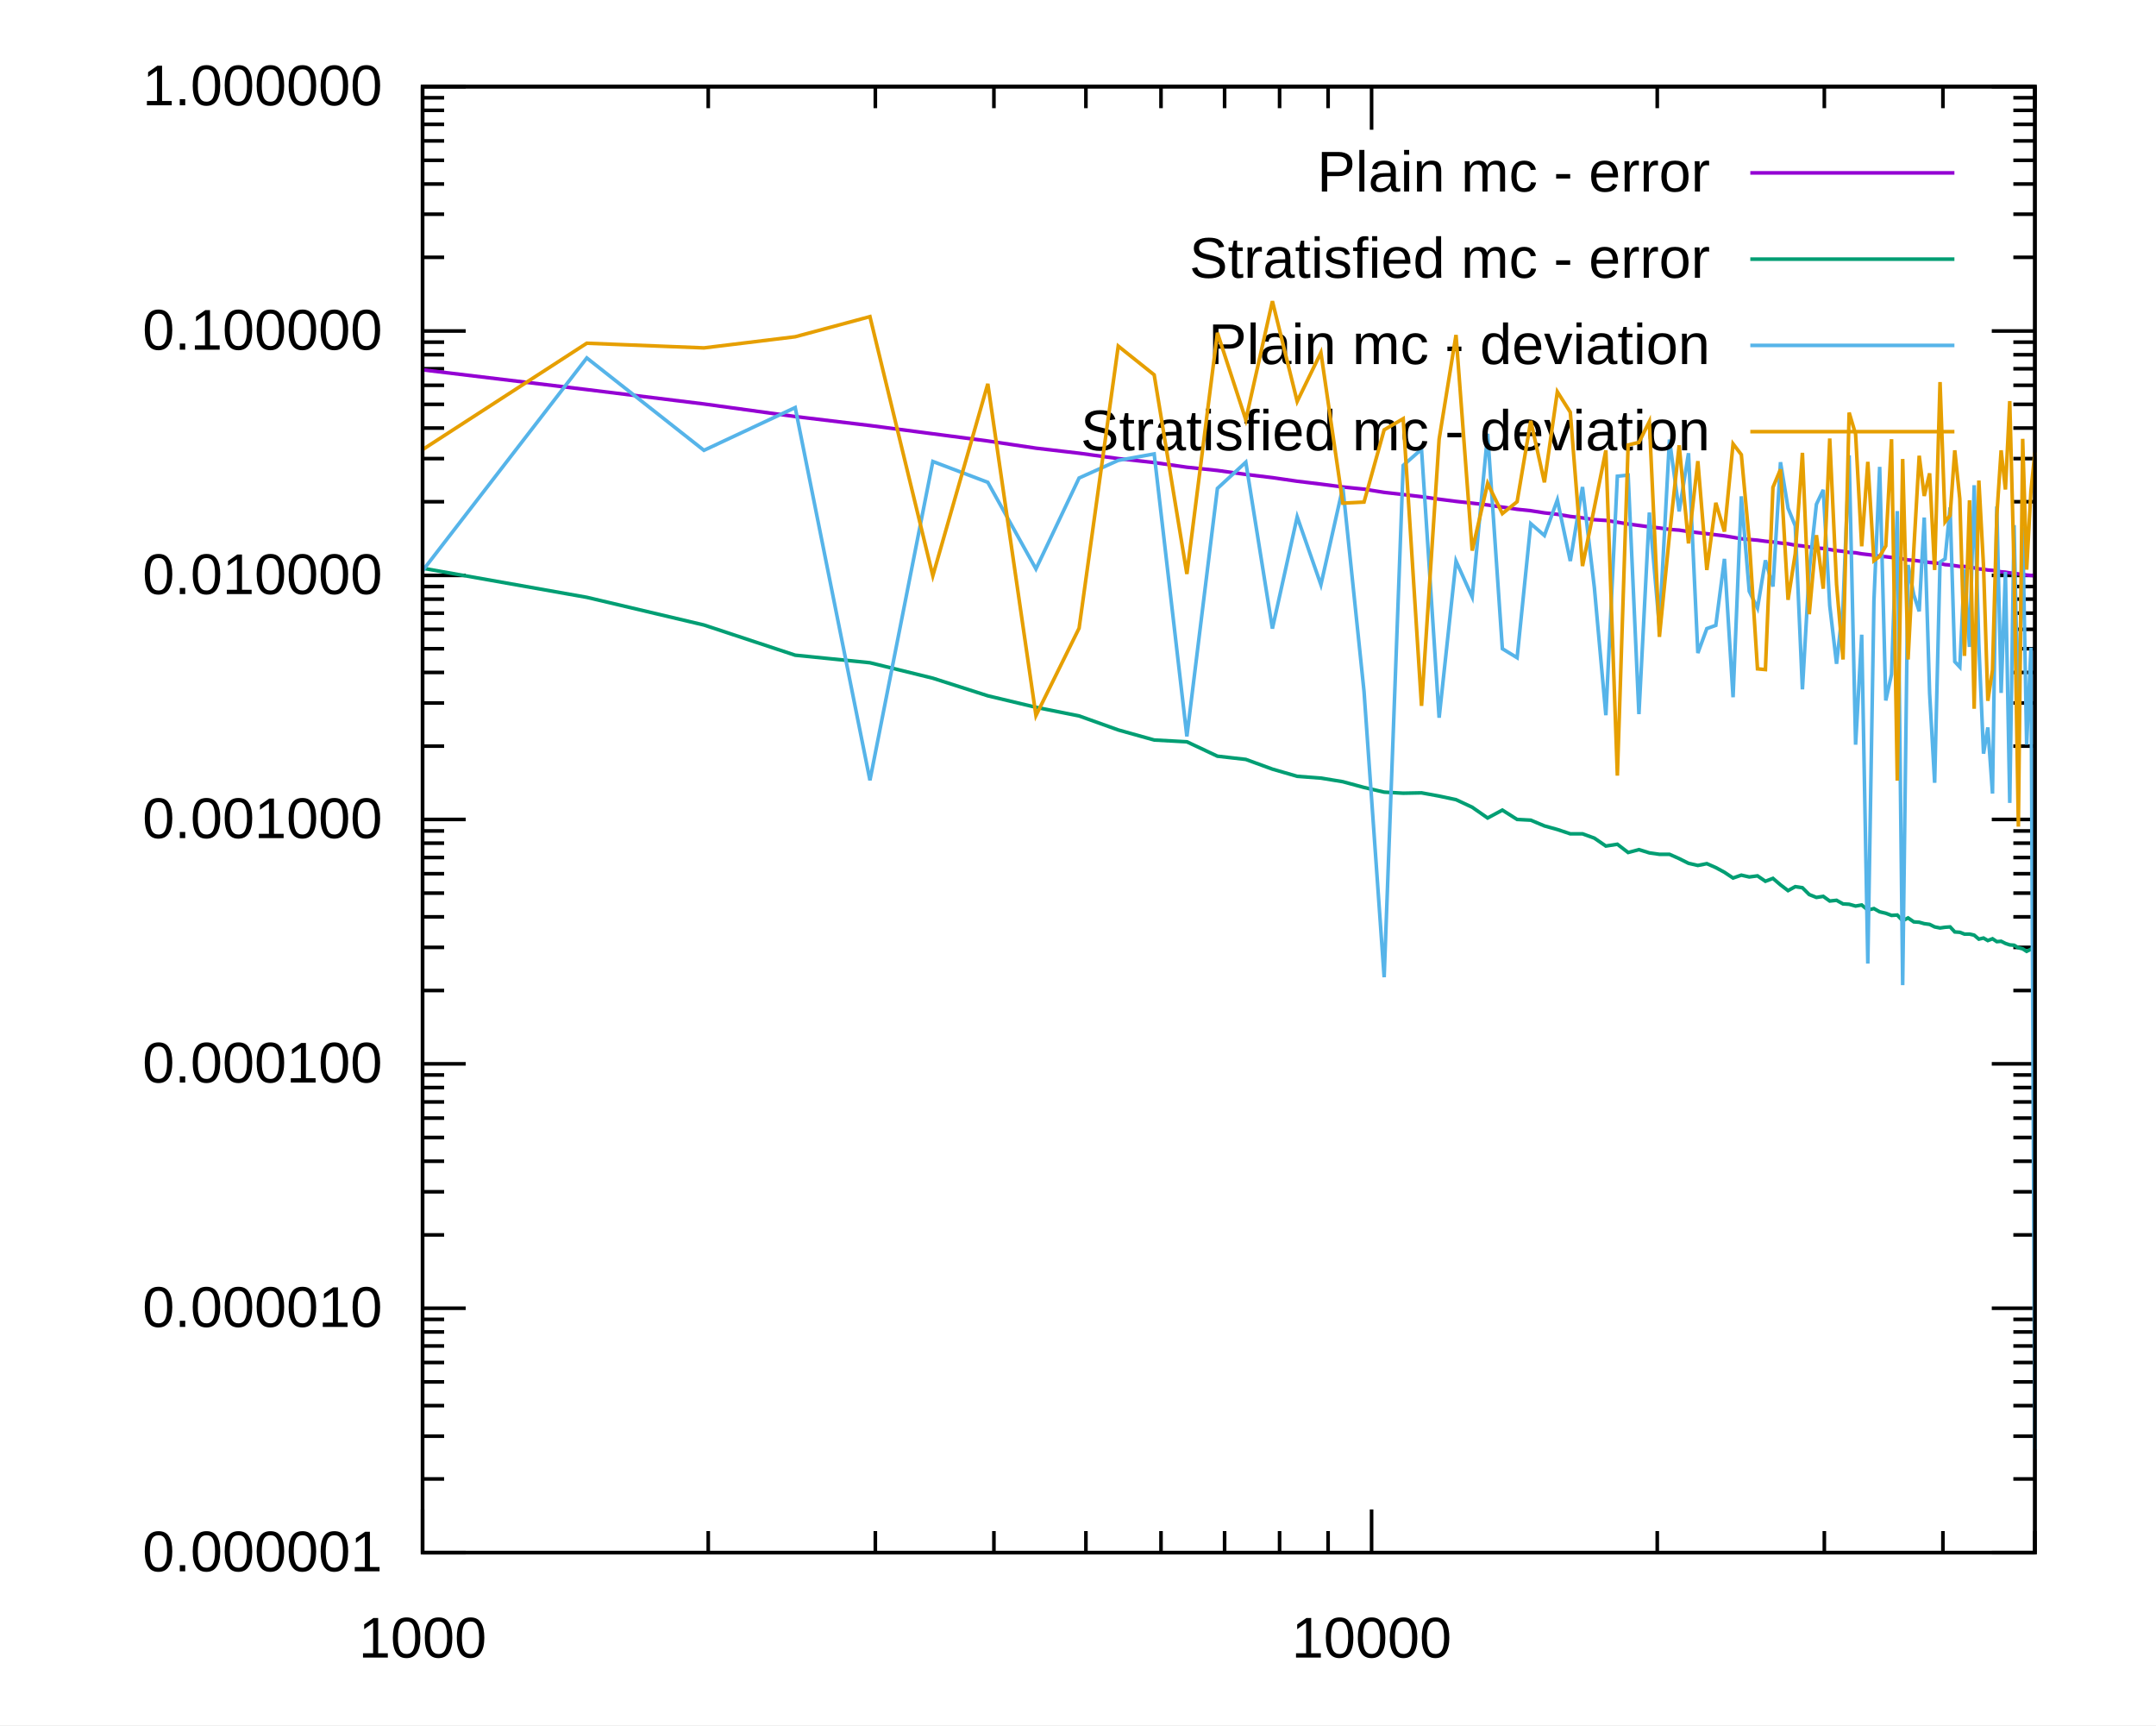
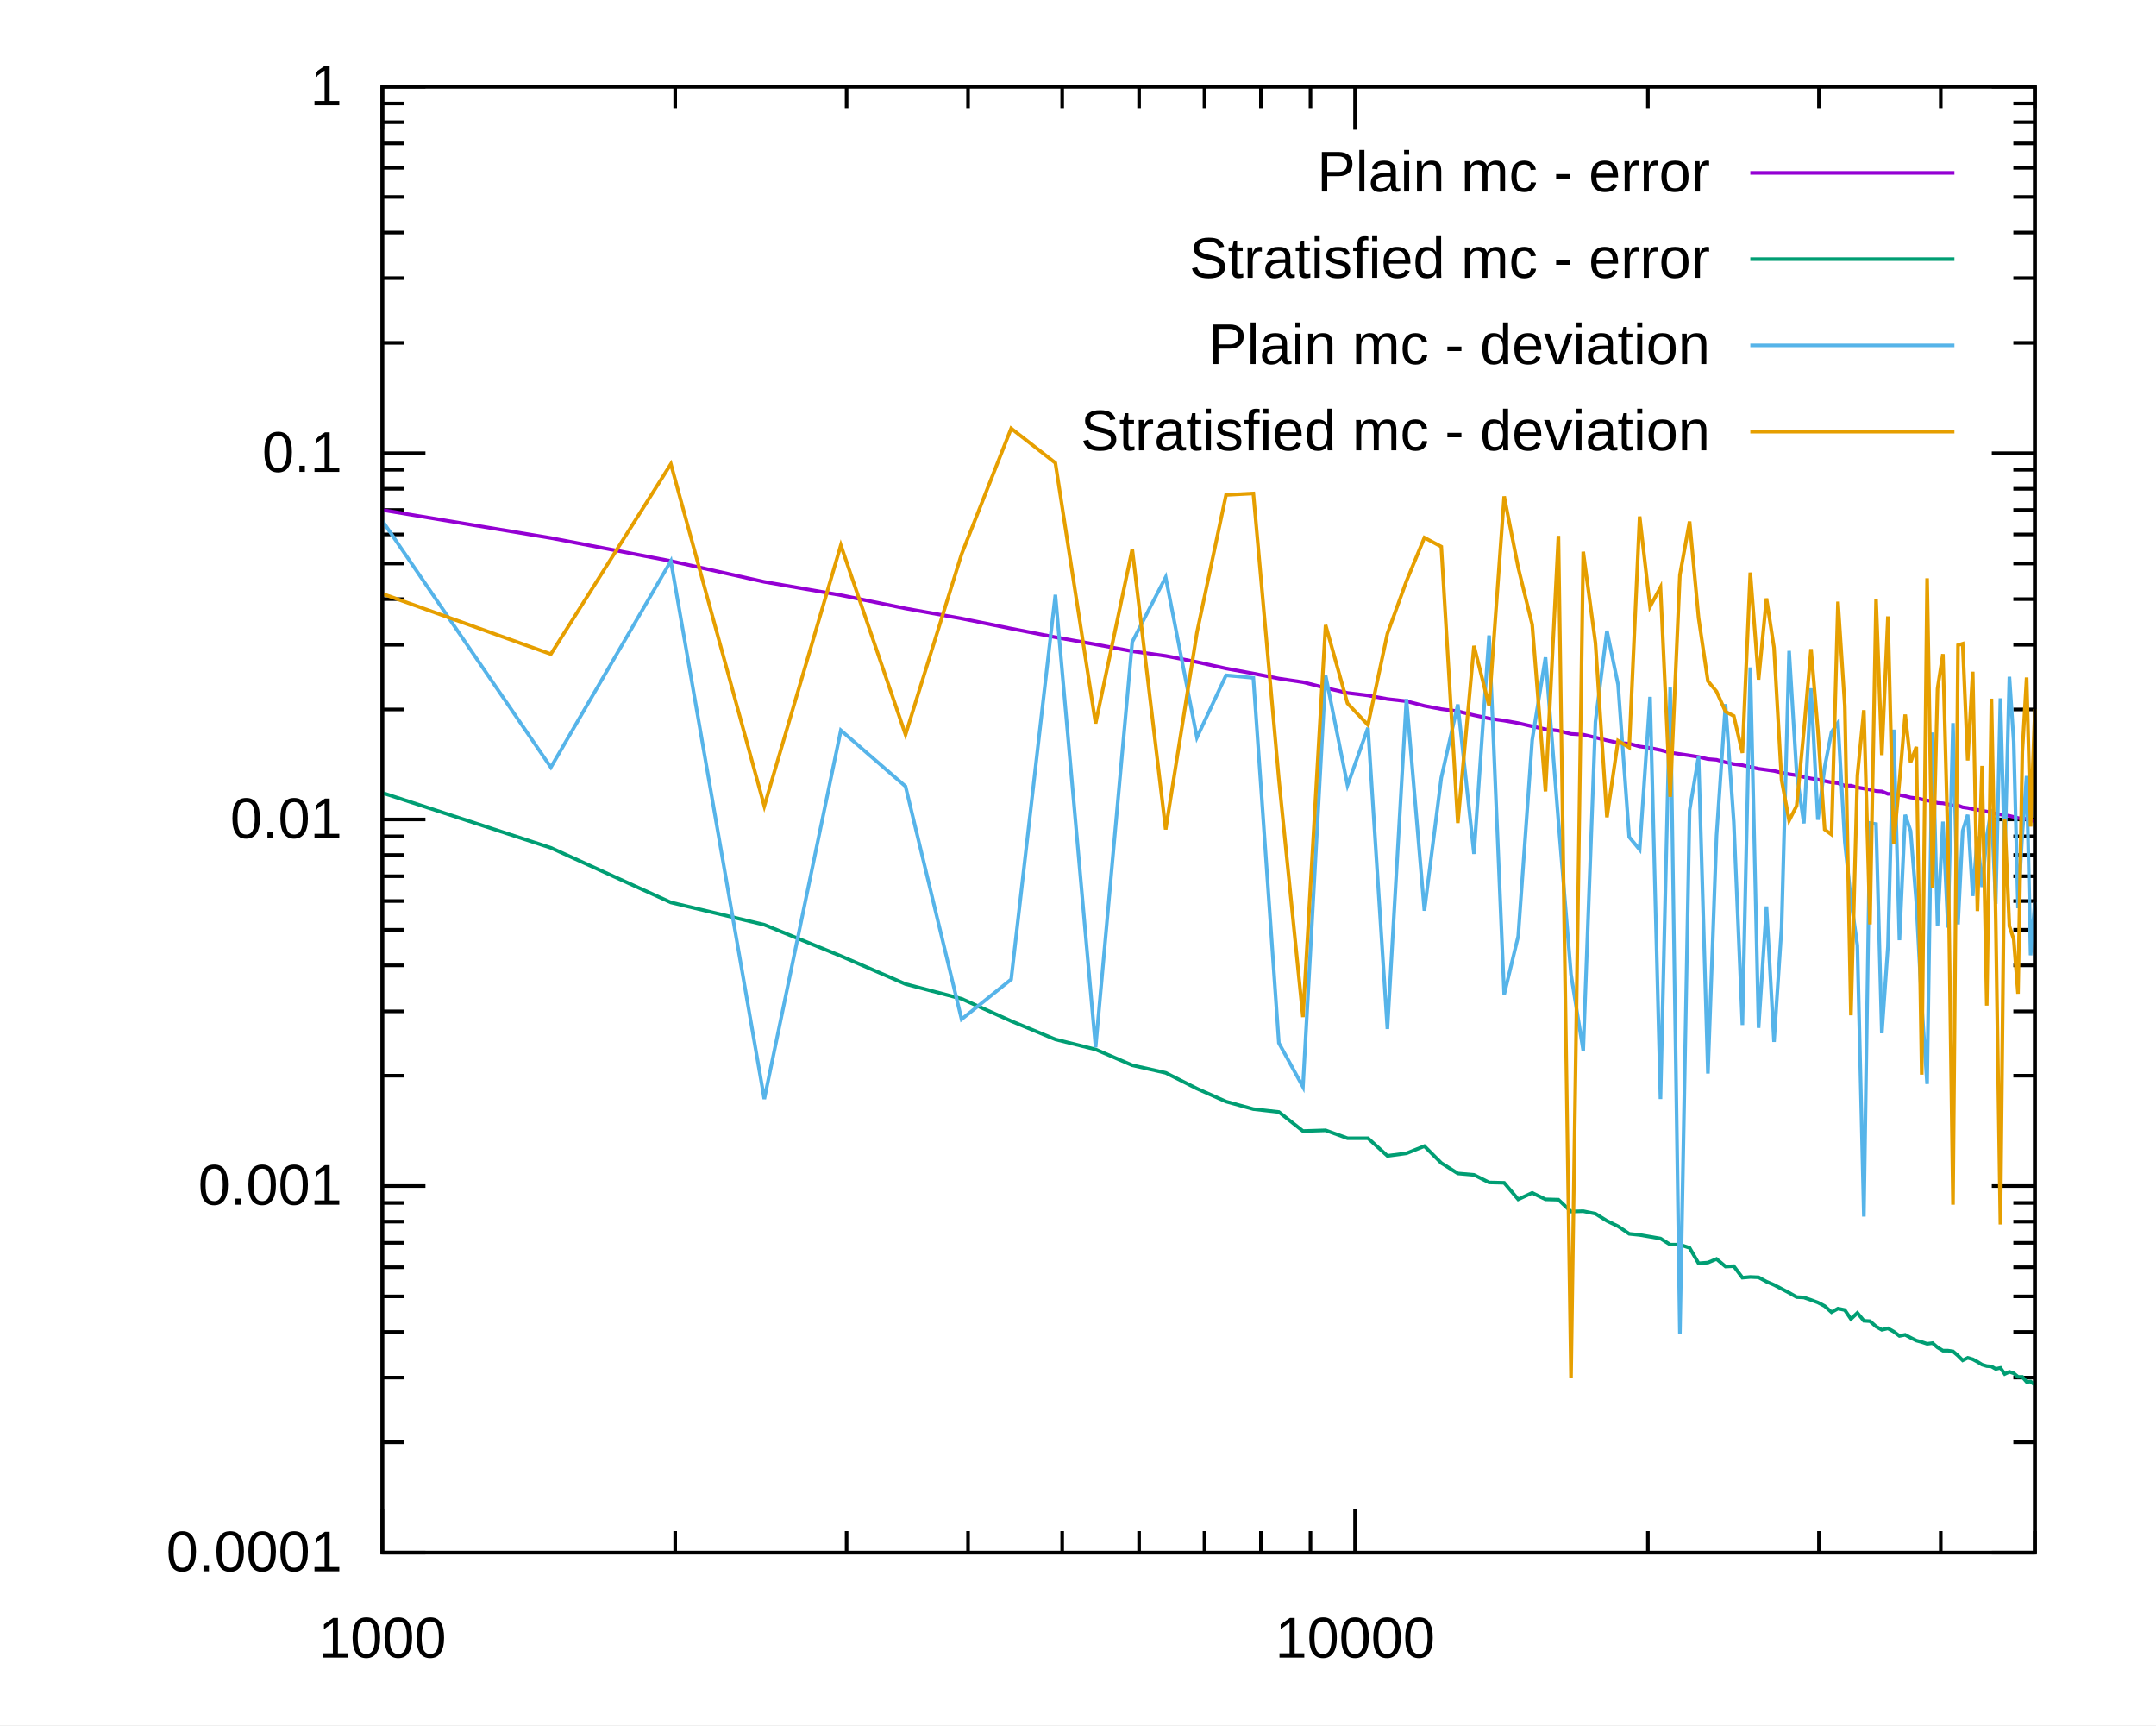
<svg xmlns="http://www.w3.org/2000/svg" xmlns:xlink="http://www.w3.org/1999/xlink" width="600" height="480" viewBox="0 0 600 480">
  <g id="gnuplot_canvas">
    <rect x="0" y="0" width="600" height="480" fill="#ffffff" />
    <defs>
      <circle id="gpDot" r="0.5" stroke-width="0.5" />
      <path id="gpPt0" stroke-width="0.167" stroke="currentColor" d="M-1,0 h2 M0,-1 v2" />
      <path id="gpPt1" stroke-width="0.167" stroke="currentColor" d="M-1,-1 L1,1 M1,-1 L-1,1" />
      <path id="gpPt2" stroke-width="0.167" stroke="currentColor" d="M-1,0 L1,0 M0,-1 L0,1 M-1,-1 L1,1 M-1,1 L1,-1" />
      <rect id="gpPt3" stroke-width="0.167" stroke="currentColor" x="-1" y="-1" width="2" height="2" />
      <rect id="gpPt4" stroke-width="0.167" stroke="currentColor" fill="currentColor" x="-1" y="-1" width="2" height="2" />
      <circle id="gpPt5" stroke-width="0.167" stroke="currentColor" cx="0" cy="0" r="1" />
      <use xlink:href="#gpPt5" id="gpPt6" fill="currentColor" stroke="none" />
      <path id="gpPt7" stroke-width="0.167" stroke="currentColor" d="M0,-1.33 L-1.33,0.67 L1.33,0.67 z" />
      <use xlink:href="#gpPt7" id="gpPt8" fill="currentColor" stroke="none" />
      <use xlink:href="#gpPt7" id="gpPt9" stroke="currentColor" transform="rotate(180)" />
      <use xlink:href="#gpPt9" id="gpPt10" fill="currentColor" stroke="none" />
      <use xlink:href="#gpPt3" id="gpPt11" stroke="currentColor" transform="rotate(45)" />
      <use xlink:href="#gpPt11" id="gpPt12" fill="currentColor" stroke="none" />
      <path id="gpPt13" stroke-width="0.167" stroke="currentColor" d="M0,1.330 L1.265,0.411 L0.782,-1.067 L-0.782,-1.076 L-1.265,0.411 z" />
      <use xlink:href="#gpPt13" id="gpPt14" fill="currentColor" stroke="none" />
      <filter id="textbox" filterUnits="objectBoundingBox" x="0" y="0" height="1" width="1">
        <feFlood flood-color="#FFFFFF" flood-opacity="1" result="bgnd" />
        <feComposite in="SourceGraphic" in2="bgnd" operator="atop" />
      </filter>
      <filter id="greybox" filterUnits="objectBoundingBox" x="0" y="0" height="1" width="1">
        <feFlood flood-color="lightgrey" flood-opacity="1" result="grey" />
        <feComposite in="SourceGraphic" in2="grey" operator="atop" />
      </filter>
    </defs>
    <g fill="none" color="#FFFFFF" stroke="currentColor" stroke-width="1.00" stroke-linecap="butt" stroke-linejoin="miter">
</g>
    <g fill="none" color="black" stroke="currentColor" stroke-width="1.00" stroke-linecap="butt" stroke-linejoin="miter">
-       <path stroke="black" d="M117.6,432.0 L129.6,432.0 M566.3,432.0 L554.3,432.0  " />
-       <g transform="translate(106.4,437.2)" stroke="none" fill="black" font-family="Arial" font-size="16.00" text-anchor="end">
+       <path stroke="black" d="M106.4,432.0 L118.4,432.0 M566.3,432.0 L554.3,432.0  " />
+       <g transform="translate(95.2,437.2)" stroke="none" fill="black" font-family="Arial" font-size="16.00" text-anchor="end">
        <text>
-           <tspan font-family="Arial">0.000001</tspan>
+           <tspan font-family="Arial"> 0.0001</tspan>
        </text>
      </g>
    </g>
    <g fill="none" color="black" stroke="currentColor" stroke-width="1.00" stroke-linecap="butt" stroke-linejoin="miter">
-       <path stroke="black" d="M117.6,411.5 L123.6,411.5 M566.3,411.5 L560.3,411.5 M117.6,399.6 L123.6,399.6 M566.3,399.6 L560.3,399.6   M117.6,391.1 L123.6,391.1 M566.3,391.1 L560.3,391.1 M117.6,384.5 L123.6,384.5 M566.3,384.5 L560.3,384.5   M117.6,379.1 L123.6,379.1 M566.3,379.1 L560.3,379.1 M117.6,374.5 L123.6,374.5 M566.3,374.5 L560.3,374.5   M117.6,370.6 L123.6,370.6 M566.3,370.6 L560.3,370.6 M117.6,367.1 L123.6,367.1 M566.3,367.1 L560.3,367.1   M117.6,364.0 L129.6,364.0 M566.3,364.0 L554.3,364.0  " />
-       <g transform="translate(106.4,369.2)" stroke="none" fill="black" font-family="Arial" font-size="16.00" text-anchor="end">
+       <path stroke="black" d="M106.4,401.3 L112.4,401.3 M566.3,401.3 L560.3,401.3 M106.4,383.3 L112.4,383.3 M566.3,383.3 L560.3,383.3   M106.4,370.6 L112.4,370.6 M566.3,370.6 L560.3,370.6 M106.4,360.7 L112.4,360.7 M566.3,360.7 L560.3,360.7   M106.4,352.6 L112.4,352.6 M566.3,352.6 L560.3,352.6 M106.4,345.8 L112.4,345.8 M566.3,345.8 L560.3,345.8   M106.4,339.9 L112.4,339.9 M566.3,339.9 L560.3,339.9 M106.4,334.7 L112.4,334.7 M566.3,334.7 L560.3,334.7   M106.4,330.0 L118.4,330.0 M566.3,330.0 L554.3,330.0  " />
+       <g transform="translate(95.2,335.2)" stroke="none" fill="black" font-family="Arial" font-size="16.00" text-anchor="end">
        <text>
-           <tspan font-family="Arial">0.000010</tspan>
+           <tspan font-family="Arial"> 0.001</tspan>
        </text>
      </g>
    </g>
    <g fill="none" color="black" stroke="currentColor" stroke-width="1.00" stroke-linecap="butt" stroke-linejoin="miter">
-       <path stroke="black" d="M117.6,343.6 L123.6,343.6 M566.3,343.6 L560.3,343.6 M117.6,331.6 L123.6,331.6 M566.3,331.6 L560.3,331.6   M117.6,323.1 L123.6,323.1 M566.3,323.1 L560.3,323.1 M117.6,316.5 L123.6,316.5 M566.3,316.5 L560.3,316.5   M117.6,311.1 L123.6,311.1 M566.3,311.1 L560.3,311.1 M117.6,306.6 L123.6,306.6 M566.3,306.6 L560.3,306.6   M117.6,302.6 L123.6,302.6 M566.3,302.6 L560.3,302.6 M117.6,299.1 L123.6,299.1 M566.3,299.1 L560.3,299.1   M117.6,296.0 L129.6,296.0 M566.3,296.0 L554.3,296.0  " />
-       <g transform="translate(106.4,301.2)" stroke="none" fill="black" font-family="Arial" font-size="16.00" text-anchor="end">
+       <path stroke="black" d="M106.4,299.3 L112.4,299.3 M566.3,299.3 L560.3,299.3 M106.4,281.4 L112.4,281.4 M566.3,281.4 L560.3,281.4   M106.4,268.6 L112.4,268.6 M566.3,268.6 L560.3,268.6 M106.4,258.7 L112.4,258.7 M566.3,258.7 L560.3,258.7   M106.4,250.7 L112.4,250.7 M566.3,250.7 L560.3,250.7 M106.4,243.8 L112.4,243.8 M566.3,243.8 L560.3,243.8   M106.4,237.9 L112.4,237.9 M566.3,237.9 L560.3,237.9 M106.4,232.7 L112.4,232.7 M566.3,232.7 L560.3,232.7   M106.4,228.0 L118.4,228.0 M566.3,228.0 L554.3,228.0  " />
+       <g transform="translate(95.2,233.2)" stroke="none" fill="black" font-family="Arial" font-size="16.00" text-anchor="end">
        <text>
-           <tspan font-family="Arial">0.000100</tspan>
+           <tspan font-family="Arial"> 0.01</tspan>
        </text>
      </g>
    </g>
    <g fill="none" color="black" stroke="currentColor" stroke-width="1.00" stroke-linecap="butt" stroke-linejoin="miter">
-       <path stroke="black" d="M117.6,275.6 L123.6,275.6 M566.3,275.6 L560.3,275.6 M117.6,263.6 L123.6,263.6 M566.3,263.6 L560.3,263.6   M117.6,255.1 L123.6,255.1 M566.3,255.1 L560.3,255.1 M117.6,248.5 L123.6,248.5 M566.3,248.5 L560.3,248.5   M117.6,243.1 L123.6,243.1 M566.3,243.1 L560.3,243.1 M117.6,238.6 L123.6,238.6 M566.3,238.6 L560.3,238.6   M117.6,234.6 L123.6,234.6 M566.3,234.6 L560.3,234.6 M117.6,231.2 L123.6,231.2 M566.3,231.2 L560.3,231.2   M117.6,228.0 L129.6,228.0 M566.3,228.0 L554.3,228.0  " />
-       <g transform="translate(106.4,233.2)" stroke="none" fill="black" font-family="Arial" font-size="16.00" text-anchor="end">
+       <path stroke="black" d="M106.4,197.4 L112.4,197.4 M566.3,197.4 L560.3,197.4 M106.4,179.4 L112.4,179.4 M566.3,179.4 L560.3,179.4   M106.4,166.7 L112.4,166.7 M566.3,166.7 L560.3,166.7 M106.4,156.8 L112.4,156.8 M566.3,156.8 L560.3,156.8   M106.4,148.7 L112.4,148.7 M566.3,148.7 L560.3,148.7 M106.4,141.9 L112.4,141.9 M566.3,141.9 L560.3,141.9   M106.4,136.0 L112.4,136.0 M566.3,136.0 L560.3,136.0 M106.4,130.7 L112.4,130.7 M566.3,130.7 L560.3,130.7   M106.4,126.1 L118.4,126.1 M566.3,126.1 L554.3,126.1  " />
+       <g transform="translate(95.2,131.3)" stroke="none" fill="black" font-family="Arial" font-size="16.00" text-anchor="end">
        <text>
-           <tspan font-family="Arial">0.001000</tspan>
+           <tspan font-family="Arial"> 0.1</tspan>
        </text>
      </g>
    </g>
    <g fill="none" color="black" stroke="currentColor" stroke-width="1.00" stroke-linecap="butt" stroke-linejoin="miter">
-       <path stroke="black" d="M117.6,207.6 L123.6,207.6 M566.3,207.6 L560.3,207.6 M117.6,195.6 L123.6,195.6 M566.3,195.6 L560.3,195.6   M117.6,187.1 L123.6,187.1 M566.3,187.1 L560.3,187.1 M117.6,180.5 L123.6,180.5 M566.3,180.5 L560.3,180.5   M117.6,175.1 L123.6,175.1 M566.3,175.1 L560.3,175.1 M117.6,170.6 L123.6,170.6 M566.3,170.6 L560.3,170.6   M117.6,166.7 L123.6,166.7 M566.3,166.7 L560.3,166.7 M117.6,163.2 L123.6,163.2 M566.3,163.2 L560.3,163.2   M117.6,160.1 L129.6,160.1 M566.3,160.1 L554.3,160.1  " />
-       <g transform="translate(106.4,165.3)" stroke="none" fill="black" font-family="Arial" font-size="16.00" text-anchor="end">
+       <path stroke="black" d="M106.4,95.4 L112.4,95.4 M566.3,95.4 L560.3,95.4 M106.4,77.4 L112.4,77.4 M566.3,77.4 L560.3,77.4   M106.4,64.7 L112.4,64.7 M566.3,64.7 L560.3,64.7 M106.4,54.8 L112.4,54.8 M566.3,54.8 L560.3,54.8   M106.4,46.7 L112.4,46.7 M566.3,46.7 L560.3,46.7 M106.4,39.9 L112.4,39.9 M566.3,39.9 L560.3,39.9   M106.4,34.0 L112.4,34.0 M566.3,34.0 L560.3,34.0 M106.4,28.8 L112.4,28.8 M566.3,28.8 L560.3,28.8   M106.4,24.1 L118.4,24.1 M566.3,24.1 L554.3,24.1  " />
+       <g transform="translate(95.2,29.3)" stroke="none" fill="black" font-family="Arial" font-size="16.00" text-anchor="end">
        <text>
-           <tspan font-family="Arial">0.010000</tspan>
+           <tspan font-family="Arial"> 1</tspan>
        </text>
      </g>
    </g>
    <g fill="none" color="black" stroke="currentColor" stroke-width="1.00" stroke-linecap="butt" stroke-linejoin="miter">
-       <path stroke="black" d="M117.6,139.6 L123.6,139.6 M566.3,139.6 L560.3,139.6 M117.6,127.6 L123.6,127.6 M566.3,127.6 L560.3,127.6   M117.6,119.1 L123.6,119.1 M566.3,119.1 L560.3,119.1 M117.6,112.5 L123.6,112.5 M566.3,112.5 L560.3,112.5   M117.6,107.2 L123.6,107.2 M566.3,107.2 L560.3,107.2 M117.6,102.6 L123.6,102.6 M566.3,102.6 L560.3,102.6   M117.6,98.7 L123.6,98.7 M566.3,98.7 L560.3,98.7 M117.6,95.2 L123.6,95.2 M566.3,95.2 L560.3,95.2   M117.6,92.1 L129.6,92.1 M566.3,92.1 L554.3,92.1  " />
-       <g transform="translate(106.4,97.3)" stroke="none" fill="black" font-family="Arial" font-size="16.00" text-anchor="end">
-         <text>
-           <tspan font-family="Arial">0.100000</tspan>
-         </text>
-       </g>
-     </g>
-     <g fill="none" color="black" stroke="currentColor" stroke-width="1.00" stroke-linecap="butt" stroke-linejoin="miter">
-       <path stroke="black" d="M117.6,71.6 L123.6,71.6 M566.3,71.6 L560.3,71.6 M117.6,59.6 L123.6,59.6 M566.3,59.6 L560.3,59.6   M117.6,51.2 L123.6,51.2 M566.3,51.2 L560.3,51.2 M117.6,44.6 L123.6,44.6 M566.3,44.6 L560.3,44.6   M117.6,39.2 L123.6,39.2 M566.3,39.2 L560.3,39.2 M117.6,34.6 L123.6,34.6 M566.3,34.6 L560.3,34.6   M117.6,30.7 L123.6,30.7 M566.3,30.7 L560.3,30.7 M117.6,27.2 L123.6,27.2 M566.3,27.2 L560.3,27.2   M117.6,24.1 L129.6,24.1 M566.3,24.1 L554.3,24.1  " />
-       <g transform="translate(106.4,29.3)" stroke="none" fill="black" font-family="Arial" font-size="16.00" text-anchor="end">
-         <text>
-           <tspan font-family="Arial">1.000000</tspan>
-         </text>
-       </g>
-     </g>
-     <g fill="none" color="black" stroke="currentColor" stroke-width="1.00" stroke-linecap="butt" stroke-linejoin="miter">
-       <path stroke="black" d="M117.6,432.0 L117.6,420.0 M117.6,24.1 L117.6,36.1  " />
-       <g transform="translate(117.6,461.2)" stroke="none" fill="black" font-family="Arial" font-size="16.00" text-anchor="middle">
+       <path stroke="black" d="M106.4,432.0 L106.4,420.0 M106.4,24.1 L106.4,36.1  " />
+       <g transform="translate(106.4,461.2)" stroke="none" fill="black" font-family="Arial" font-size="16.00" text-anchor="middle">
        <text>
          <tspan font-family="Arial"> 1000</tspan>
        </text>
      </g>
    </g>
    <g fill="none" color="black" stroke="currentColor" stroke-width="1.00" stroke-linecap="butt" stroke-linejoin="miter">
-       <path stroke="black" d="M197.1,432.0 L197.1,426.0 M197.1,24.1 L197.1,30.1 M243.6,432.0 L243.6,426.0 M243.6,24.1 L243.6,30.1   M276.6,432.0 L276.6,426.0 M276.6,24.1 L276.6,30.1 M302.2,432.0 L302.2,426.0 M302.2,24.1 L302.2,30.1   M323.1,432.0 L323.1,426.0 M323.1,24.1 L323.1,30.1 M340.8,432.0 L340.8,426.0 M340.8,24.1 L340.8,30.1   M356.1,432.0 L356.1,426.0 M356.1,24.1 L356.1,30.1 M369.6,432.0 L369.6,426.0 M369.6,24.1 L369.6,30.1   M381.7,432.0 L381.7,420.0 M381.7,24.1 L381.7,36.1  " />
-       <g transform="translate(381.7,461.2)" stroke="none" fill="black" font-family="Arial" font-size="16.00" text-anchor="middle">
+       <path stroke="black" d="M187.9,432.0 L187.9,426.0 M187.9,24.1 L187.9,30.1 M235.6,432.0 L235.6,426.0 M235.6,24.1 L235.6,30.1   M269.4,432.0 L269.4,426.0 M269.4,24.1 L269.4,30.1 M295.6,432.0 L295.6,426.0 M295.6,24.1 L295.6,30.1   M317.0,432.0 L317.0,426.0 M317.0,24.1 L317.0,30.1 M335.2,432.0 L335.2,426.0 M335.2,24.1 L335.2,30.1   M350.9,432.0 L350.9,426.0 M350.9,24.1 L350.9,30.1 M364.7,432.0 L364.7,426.0 M364.7,24.1 L364.7,30.1   M377.1,432.0 L377.1,420.0 M377.1,24.1 L377.1,36.1  " />
+       <g transform="translate(377.1,461.2)" stroke="none" fill="black" font-family="Arial" font-size="16.00" text-anchor="middle">
        <text>
          <tspan font-family="Arial"> 10000</tspan>
        </text>
      </g>
    </g>
    <g fill="none" color="black" stroke="currentColor" stroke-width="1.00" stroke-linecap="butt" stroke-linejoin="miter">
-       <path stroke="black" d="M461.2,432.0 L461.2,426.0 M461.2,24.1 L461.2,30.1 M507.7,432.0 L507.7,426.0 M507.7,24.1 L507.7,30.1   M540.7,432.0 L540.7,426.0 M540.7,24.1 L540.7,30.1 M566.3,432.0 L566.3,426.0 M566.3,24.1 L566.3,30.1    " />
+       <path stroke="black" d="M458.6,432.0 L458.6,426.0 M458.6,24.1 L458.6,30.1 M506.2,432.0 L506.2,426.0 M506.2,24.1 L506.2,30.1   M540.1,432.0 L540.1,426.0 M540.1,24.1 L540.1,30.1 M566.3,432.0 L566.3,426.0 M566.3,24.1 L566.3,30.1    " />
    </g>
    <g fill="none" color="black" stroke="currentColor" stroke-width="1.00" stroke-linecap="butt" stroke-linejoin="miter">
-       <path stroke="black" d="M117.6,24.1 L117.6,432.0 L566.3,432.0 L566.3,24.1 L117.6,24.1 Z  " />
+       <path stroke="black" d="M106.4,24.1 L106.4,432.0 L566.3,432.0 L566.3,24.1 L106.4,24.1 Z  " />
    </g>
    <g fill="none" color="black" stroke="currentColor" stroke-width="1.00" stroke-linecap="butt" stroke-linejoin="miter">
</g>
    <g id="gnuplot_plot_1">
      <g fill="none" color="black" stroke="currentColor" stroke-width="1.00" stroke-linecap="butt" stroke-linejoin="miter">
        <g transform="translate(475.9,53.3)" stroke="none" fill="black" font-family="Arial" font-size="16.00" text-anchor="end">
          <text>
            <tspan font-family="Arial">Plain mc - error</tspan>
          </text>
        </g>
      </g>
      <g fill="none" color="black" stroke="currentColor" stroke-width="1.00" stroke-linecap="butt" stroke-linejoin="miter">
-         <path stroke="rgb(148,   0, 211)" d="M487.1,48.1 L543.9,48.1 M117.6,102.9 L163.3,108.4 L195.9,112.4 L221.3,115.9 L242.1,118.4 L259.6,120.7   L274.9,122.7 L288.3,124.7 L300.3,126.1 L311.2,127.6 L321.2,128.7 L330.3,130.0 L338.8,130.9 L346.7,132.0   L354.1,132.9 L361.0,133.9 L367.6,134.7 L373.7,135.5 L379.6,136.1 L385.2,137.0 L390.5,137.6 L395.6,138.2   L400.5,138.9 L405.2,139.5 L409.7,140.0 L414.0,140.5 L418.1,141.1 L422.2,141.7 L426.0,142.1 L429.8,142.7   L433.4,143.1 L437.0,143.7 L440.4,144.1 L443.7,144.6 L446.9,144.8 L450.1,145.3 L453.1,145.8 L456.1,146.2   L459.0,146.6 L461.8,146.9 L464.6,147.3 L467.3,147.5 L469.9,147.9 L472.5,148.2 L475.0,148.5 L477.5,148.8   L479.9,149.1 L482.3,149.5 L484.6,149.9 L486.8,150.1 L489.1,150.3 L491.3,150.6 L493.4,150.8 L495.5,151.1   L497.6,151.3 L499.6,151.7 L501.6,151.9 L503.5,152.2 L505.5,152.5 L507.4,152.6 L509.2,152.9 L511.1,153.2   L512.9,153.4 L514.6,153.7 L516.4,153.8 L518.1,154.1 L519.8,154.3 L521.5,154.5 L523.1,154.8 L524.8,154.9   L526.4,155.1 L528.0,155.3 L529.5,155.5 L531.0,155.8 L532.6,155.9 L534.1,156.1 L535.5,156.3 L537.0,156.5   L538.4,156.6 L539.9,156.8 L541.3,157.1 L542.7,157.2 L544.0,157.4 L545.4,157.6 L546.7,157.6 L548.1,157.9   L549.4,158.0 L550.7,158.3 L552.0,158.4 L553.2,158.6 L554.5,158.7 L555.7,158.9 L556.9,159.1 L558.1,159.2   L559.3,159.4 L560.5,159.5 L561.7,159.7 L562.9,159.8 L564.0,160.0 L565.2,160.1 L566.3,160.2  " />
+         <path stroke="rgb(148,   0, 211)" d="M487.1,48.1 L543.9,48.1 M106.4,141.9 L153.3,149.7 L186.7,156.1 L212.7,161.9 L234.0,165.6 L252.0,169.3   L267.6,172.1 L281.4,174.9 L293.7,177.3 L304.9,179.3 L315.1,181.2 L324.4,182.5 L333.1,184.2 L341.2,186.0   L348.8,187.4 L355.9,188.8 L362.6,189.8 L368.9,191.4 L375.0,192.8 L380.7,193.5 L386.1,194.5 L391.4,195.1   L396.4,196.4 L401.1,197.3 L405.7,197.9 L410.2,199.0 L414.4,199.9 L418.6,200.5 L422.5,201.2 L426.4,202.1   L430.1,202.9 L433.7,203.3 L437.2,204.2 L440.6,204.4 L444.0,205.2 L447.2,206.0 L450.3,206.7 L453.4,206.9   L456.3,207.7 L459.2,208.1 L462.1,208.7 L464.8,209.4 L467.5,209.8 L470.2,210.2 L472.7,210.6 L475.3,211.2   L477.7,211.4 L480.2,212.1 L482.5,212.6 L484.9,212.9 L487.1,213.4 L489.4,213.9 L491.6,214.2 L493.7,214.5   L495.8,215.0 L497.9,215.4 L500.0,215.7 L502.0,216.2 L504.0,216.6 L505.9,216.9 L507.8,217.3 L509.7,217.7   L511.5,217.9 L513.4,218.6 L515.1,218.6 L516.9,219.1 L518.7,219.4 L520.4,219.7 L522.1,220.1 L523.7,220.2   L525.4,220.9 L527.0,220.8 L528.6,221.2 L530.2,221.5 L531.7,221.9 L533.3,222.1 L534.8,222.4 L536.3,222.7   L537.8,223.0 L539.2,223.4 L540.7,223.5 L542.1,223.8 L543.5,224.1 L544.9,224.1 L546.2,224.6 L547.6,224.8   L549.0,225.1 L550.3,225.3 L551.6,225.6 L552.9,225.8 L554.2,226.1 L555.4,226.4 L556.7,226.6 L557.9,226.8   L559.2,227.0 L560.4,227.3 L561.6,227.6 L562.8,227.8 L564.0,227.8 L565.1,228.3 L566.3,228.4  " />
      </g>
    </g>
    <g id="gnuplot_plot_2">
      <g fill="none" color="black" stroke="currentColor" stroke-width="1.00" stroke-linecap="butt" stroke-linejoin="miter">
        <g transform="translate(475.9,77.3)" stroke="none" fill="black" font-family="Arial" font-size="16.00" text-anchor="end">
          <text>
            <tspan font-family="Arial">Stratisfied mc - error</tspan>
          </text>
        </g>
      </g>
      <g fill="none" color="black" stroke="currentColor" stroke-width="1.00" stroke-linecap="butt" stroke-linejoin="miter">
-         <path stroke="rgb(  0, 158, 115)" d="M487.1,72.1 L543.9,72.1 M117.6,158.1 L163.3,166.2 L195.9,173.9 L221.3,182.3 L242.1,184.4 L259.6,188.7   L274.9,193.6 L288.3,196.8 L300.3,199.2 L311.2,203.1 L321.2,205.9 L330.3,206.4 L338.8,210.4 L346.7,211.3   L354.1,214.0 L361.0,216.0 L367.6,216.5 L373.7,217.5 L379.6,219.1 L385.2,220.4 L390.5,220.7 L395.6,220.6   L400.5,221.5 L405.2,222.5 L409.7,224.6 L414.0,227.6 L418.1,225.4 L422.2,228.0 L426.0,228.2 L429.8,229.8   L433.4,230.8 L437.0,232.0 L440.4,232.0 L443.7,233.2 L446.9,235.4 L450.1,234.9 L453.1,237.2 L456.1,236.4   L459.0,237.3 L461.8,237.7 L464.6,237.7 L467.3,238.9 L469.9,240.2 L472.5,240.8 L475.0,240.3 L477.5,241.4   L479.9,242.7 L482.3,244.3 L484.6,243.5 L486.8,244.0 L489.1,243.7 L491.3,245.2 L493.4,244.4 L495.5,246.2   L497.6,247.8 L499.6,246.7 L501.6,247.0 L503.5,248.9 L505.5,249.7 L507.4,249.4 L509.2,250.7 L511.1,250.5   L512.9,251.5 L514.6,251.6 L516.4,252.1 L518.1,251.8 L519.8,253.2 L521.5,252.8 L523.1,253.7 L524.8,254.1   L526.4,254.7 L528.0,254.6 L529.5,256.2 L531.0,255.4 L532.6,256.5 L534.1,256.6 L535.5,257.0 L537.0,257.2   L538.4,257.9 L539.9,258.2 L541.3,258.0 L542.7,257.9 L544.0,259.3 L545.4,259.4 L546.7,259.9 L548.1,259.9   L549.4,260.2 L550.7,261.3 L552.0,261.0 L553.2,261.7 L554.5,261.2 L555.7,262.0 L556.9,261.9 L558.1,262.5   L559.3,262.9 L560.5,263.0 L561.7,263.7 L562.9,264.0 L564.0,264.7 L565.2,264.1 L566.3,264.6  " />
+         <path stroke="rgb(  0, 158, 115)" d="M487.1,72.1 L543.9,72.1 M106.4,220.6 L153.3,235.9 L186.7,251.1 L212.7,257.3 L234.0,266.0 L252.0,273.8   L267.6,277.9 L281.4,284.1 L293.7,289.2 L304.9,292.0 L315.1,296.4 L324.4,298.5 L333.1,302.9 L341.2,306.5   L348.8,308.6 L355.9,309.4 L362.6,314.7 L368.9,314.5 L375.0,316.7 L380.7,316.7 L386.1,321.6 L391.4,320.9   L396.4,318.9 L401.1,323.6 L405.7,326.5 L410.2,326.9 L414.4,329.0 L418.6,329.1 L422.5,333.7 L426.4,331.9   L430.1,333.7 L433.7,333.8 L437.2,337.1 L440.6,337.0 L444.0,337.7 L447.2,339.7 L450.3,341.2 L453.4,343.3   L456.3,343.6 L459.2,344.1 L462.1,344.6 L464.8,346.3 L467.5,346.3 L470.2,347.2 L472.7,351.5 L475.3,351.3   L477.7,350.3 L480.2,352.4 L482.5,352.3 L484.9,355.5 L487.1,355.3 L489.4,355.4 L491.6,356.6 L493.7,357.5   L495.8,358.6 L497.9,359.7 L500.0,360.9 L502.0,361.0 L504.0,361.7 L505.9,362.4 L507.8,363.4 L509.7,365.1   L511.5,364.1 L513.4,364.5 L515.1,367.0 L516.9,365.3 L518.7,367.5 L520.4,367.6 L522.1,369.1 L523.7,370.0   L525.4,369.6 L527.0,370.5 L528.6,371.7 L530.2,371.4 L531.7,372.2 L533.3,373.0 L534.8,373.4 L536.3,373.9   L537.8,373.7 L539.2,374.9 L540.7,375.8 L542.1,375.8 L543.5,376.0 L544.9,377.2 L546.2,378.5 L547.6,377.8   L549.0,378.2 L550.3,378.9 L551.6,379.7 L552.9,380.1 L554.2,380.2 L555.4,380.9 L556.7,380.6 L557.9,382.3   L559.2,381.7 L560.4,382.1 L561.6,383.1 L562.8,383.1 L564.0,384.5 L565.1,384.4 L566.3,385.3  " />
      </g>
    </g>
    <g id="gnuplot_plot_3">
      <g fill="none" color="black" stroke="currentColor" stroke-width="1.00" stroke-linecap="butt" stroke-linejoin="miter">
        <g transform="translate(475.9,101.3)" stroke="none" fill="black" font-family="Arial" font-size="16.00" text-anchor="end">
          <text>
            <tspan font-family="Arial">Plain mc - deviation</tspan>
          </text>
        </g>
      </g>
      <g fill="none" color="black" stroke="currentColor" stroke-width="1.00" stroke-linecap="butt" stroke-linejoin="miter">
-         <path stroke="rgb( 86, 180, 233)" d="M487.1,96.1 L543.9,96.1 M117.6,158.8 L163.3,99.6 L195.9,125.3 L221.3,113.4 L242.1,217.1 L259.6,128.4   L274.9,134.2 L288.3,158.3 L300.3,133.0 L311.2,128.1 L321.2,126.3 L330.3,204.9 L338.8,135.9 L346.7,128.6   L354.1,174.9 L361.0,143.8 L367.6,162.7 L373.7,135.6 L379.6,192.4 L385.2,271.9 L390.5,129.5 L395.6,125.0   L400.5,199.7 L405.2,156.1 L409.7,166.1 L414.0,120.7 L418.1,180.5 L422.2,183.0 L426.0,145.7 L429.8,149.0   L433.4,139.1 L437.0,156.1 L440.4,135.5 L443.7,163.5 L446.9,199.0 L450.1,132.5 L453.1,132.2 L456.1,198.7   L459.0,142.6 L461.8,174.5 L464.6,122.3 L467.3,142.3 L469.9,126.1 L472.5,181.7 L475.0,174.9 L477.5,174.0   L479.9,155.5 L482.3,194.0 L484.6,138.1 L486.8,164.5 L489.1,169.2 L491.3,155.9 L493.4,163.2 L495.5,128.6   L497.6,141.4 L499.6,146.3 L501.6,191.8 L503.5,158.7 L505.5,140.3 L507.4,136.3 L509.2,168.5 L511.1,184.7   L512.9,168.5 L514.6,126.7 L516.4,207.2 L518.1,176.6 L519.8,268.1 L521.5,167.2 L523.1,129.9 L524.8,194.9   L526.4,187.6 L528.0,142.2 L529.5,274.1 L531.0,157.2 L532.6,165.5 L534.1,170.1 L535.5,144.0 L537.0,192.9   L538.4,217.8 L539.9,156.4 L541.3,155.5 L542.7,141.2 L544.0,184.1 L545.4,185.6 L546.7,158.3 L548.1,180.0   L549.4,135.0 L550.7,179.4 L552.0,209.7 L553.2,202.4 L554.5,220.8 L555.7,140.9 L556.9,192.8 L558.1,159.1   L559.3,223.4 L560.5,146.1 L561.7,202.0 L562.9,146.7 L564.0,207.2 L565.2,180.2 L566.3,403.3  " />
+         <path stroke="rgb( 86, 180, 233)" d="M487.1,96.1 L543.9,96.1 M106.4,144.9 L153.3,213.5 L186.7,156.1 L212.7,305.8 L234.0,203.2 L252.0,218.8   L267.6,283.6 L281.4,272.5 L293.7,165.5 L304.9,291.4 L315.1,178.6 L324.4,160.6 L333.1,205.2 L341.2,187.9   L348.8,188.6 L355.9,290.2 L362.6,302.4 L368.9,187.9 L375.0,218.5 L380.7,202.5 L386.1,286.3 L391.4,194.5   L396.4,253.4 L401.1,216.4 L405.7,196.0 L410.2,237.6 L414.4,176.8 L418.6,276.7 L422.5,260.5 L426.4,205.9   L430.1,182.9 L433.7,228.5 L437.2,271.1 L440.6,292.3 L444.0,200.8 L447.2,175.5 L450.3,190.5 L453.4,232.9   L456.3,236.4 L459.2,193.9 L462.1,305.8 L464.8,191.3 L467.5,371.2 L470.2,225.4 L472.7,210.5 L475.3,298.7   L477.7,232.5 L480.2,195.9 L482.5,228.7 L484.9,285.2 L487.1,185.7 L489.4,286.0 L491.6,252.2 L493.7,289.9   L495.8,258.1 L497.9,181.1 L500.0,215.2 L502.0,229.1 L504.0,191.5 L505.9,228.1 L507.8,213.4 L509.7,203.7   L511.5,201.1 L513.4,234.3 L515.1,250.3 L516.9,263.1 L518.7,338.5 L520.4,229.0 L522.1,229.3 L523.7,287.5   L525.4,263.3 L527.0,203.0 L528.6,261.6 L530.2,226.7 L531.7,231.2 L533.3,251.1 L534.8,279.5 L536.3,301.6   L537.8,203.8 L539.2,257.6 L540.7,228.6 L542.1,258.1 L543.5,201.2 L544.9,257.2 L546.2,231.2 L547.6,226.7   L549.0,249.3 L550.3,232.7 L551.6,246.8 L552.9,232.7 L554.2,225.1 L555.4,251.5 L556.7,194.3 L557.9,238.6   L559.2,188.3 L560.4,206.3 L561.6,252.7 L562.8,232.1 L564.0,215.9 L565.1,265.8 L566.3,251.0  " />
      </g>
    </g>
    <g id="gnuplot_plot_4">
      <g fill="none" color="black" stroke="currentColor" stroke-width="1.00" stroke-linecap="butt" stroke-linejoin="miter">
        <g transform="translate(475.9,125.3)" stroke="none" fill="black" font-family="Arial" font-size="16.00" text-anchor="end">
          <text>
            <tspan font-family="Arial">Stratisfied mc - deviation</tspan>
          </text>
        </g>
      </g>
      <g fill="none" color="black" stroke="currentColor" stroke-width="1.00" stroke-linecap="butt" stroke-linejoin="miter">
-         <path stroke="rgb(230, 159,   0)" d="M487.1,120.1 L543.9,120.1 M117.6,125.1 L163.3,95.5 L195.9,96.8 L221.3,93.7 L242.1,88.1 L259.6,160.2   L274.9,106.8 L288.3,199.1 L300.3,174.8 L311.2,96.3 L321.2,104.3 L330.3,159.7 L338.8,92.6 L346.7,116.8   L354.1,83.8 L361.0,111.7 L367.6,98.1 L373.7,140.0 L379.6,139.7 L385.2,119.6 L390.5,116.5 L395.6,196.4   L400.5,122.2 L405.2,93.2 L409.7,153.2 L414.0,134.5 L418.1,142.9 L422.2,139.6 L426.0,117.1 L429.8,134.2   L433.4,109.0 L437.0,114.7 L440.4,157.5 L443.7,141.2 L446.9,125.3 L450.1,215.8 L453.1,123.8 L456.1,123.1   L459.0,117.3 L461.8,177.2 L464.6,148.9 L467.3,123.9 L469.9,151.2 L472.5,128.3 L475.0,158.6 L477.5,139.9   L479.9,147.9 L482.3,123.5 L484.6,126.5 L486.8,150.3 L489.1,186.1 L491.3,186.3 L493.4,135.6 L495.5,130.6   L497.6,166.9 L499.6,154.1 L501.6,126.0 L503.5,170.9 L505.5,148.9 L507.4,163.8 L509.2,122.0 L511.1,162.6   L512.9,183.5 L514.6,114.8 L516.4,120.8 L518.1,152.0 L519.8,128.5 L521.5,156.0 L523.1,154.8 L524.8,151.9   L526.4,122.2 L528.0,217.2 L529.5,127.7 L531.0,183.5 L532.6,152.8 L534.1,126.8 L535.5,138.0 L537.0,131.7   L538.4,158.6 L539.9,106.3 L541.3,145.2 L542.7,143.4 L544.0,125.3 L545.4,138.8 L546.7,182.5 L548.1,139.2   L549.4,197.2 L550.7,133.7 L552.0,157.5 L553.2,195.0 L554.5,186.4 L555.7,143.4 L556.9,125.3 L558.1,136.2   L559.3,111.6 L560.5,158.0 L561.7,230.0 L562.9,122.1 L564.0,158.5 L565.2,136.5 L566.3,125.9  " />
+         <path stroke="rgb(230, 159,   0)" d="M487.1,120.1 L543.9,120.1 M106.4,165.2 L153.3,182.0 L186.7,129.1 L212.7,224.3 L234.0,151.7 L252.0,204.4   L267.6,154.2 L281.4,119.2 L293.7,128.8 L304.9,201.3 L315.1,152.8 L324.4,230.8 L333.1,176.0 L341.2,137.7   L348.8,137.3 L355.9,216.8 L362.6,283.0 L368.9,173.9 L375.0,195.7 L380.7,201.7 L386.1,176.3 L391.4,161.7   L396.4,149.6 L401.1,152.1 L405.7,229.0 L410.2,179.7 L414.4,196.4 L418.6,138.1 L422.5,157.9 L426.4,173.8   L430.1,220.2 L433.7,149.1 L437.2,383.5 L440.6,153.5 L444.0,178.9 L447.2,227.4 L450.3,206.1 L453.4,208.0   L456.3,143.7 L459.2,168.8 L462.1,163.4 L464.8,221.7 L467.5,160.0 L470.2,145.1 L472.7,171.9 L475.3,189.5   L477.7,192.4 L480.2,198.0 L482.5,199.2 L484.9,209.5 L487.1,159.3 L489.4,189.1 L491.6,166.5 L493.7,180.2   L495.8,217.0 L497.9,228.3 L500.0,224.2 L502.0,203.4 L504.0,180.6 L505.9,203.1 L507.8,230.8 L509.7,232.2   L511.5,167.4 L513.4,196.4 L515.1,282.5 L516.9,215.8 L518.7,197.6 L520.4,257.2 L522.1,166.7 L523.7,210.1   L525.4,171.5 L527.0,234.8 L528.6,217.5 L530.2,198.8 L531.7,212.1 L533.3,207.8 L534.8,299.0 L536.3,160.9   L537.8,247.0 L539.2,191.6 L540.7,182.0 L542.1,234.6 L543.5,335.2 L544.9,179.5 L546.2,179.1 L547.6,211.6   L549.0,186.9 L550.3,253.5 L551.6,213.1 L552.9,279.8 L554.2,194.4 L555.4,255.6 L556.7,340.7 L557.9,227.9   L559.2,257.7 L560.4,261.3 L561.6,276.5 L562.8,209.2 L564.0,188.5 L565.1,230.0 L566.3,197.3  " />
      </g>
    </g>
    <g fill="none" color="#FFFFFF" stroke="rgb(230, 159,   0)" stroke-width="2.00" stroke-linecap="butt" stroke-linejoin="miter">
</g>
    <g fill="none" color="black" stroke="currentColor" stroke-width="2.00" stroke-linecap="butt" stroke-linejoin="miter">
</g>
    <g fill="none" color="black" stroke="black" stroke-width="1.00" stroke-linecap="butt" stroke-linejoin="miter">
</g>
    <g fill="none" color="black" stroke="currentColor" stroke-width="1.00" stroke-linecap="butt" stroke-linejoin="miter">
-       <path stroke="black" d="M117.6,24.1 L117.6,432.0 L566.3,432.0 L566.3,24.1 L117.6,24.1 Z  " />
+       <path stroke="black" d="M106.4,24.1 L106.4,432.0 L566.3,432.0 L566.3,24.1 L106.4,24.1 Z  " />
    </g>
    <g fill="none" color="black" stroke="currentColor" stroke-width="1.00" stroke-linecap="butt" stroke-linejoin="miter">
</g>
  </g>
</svg>
